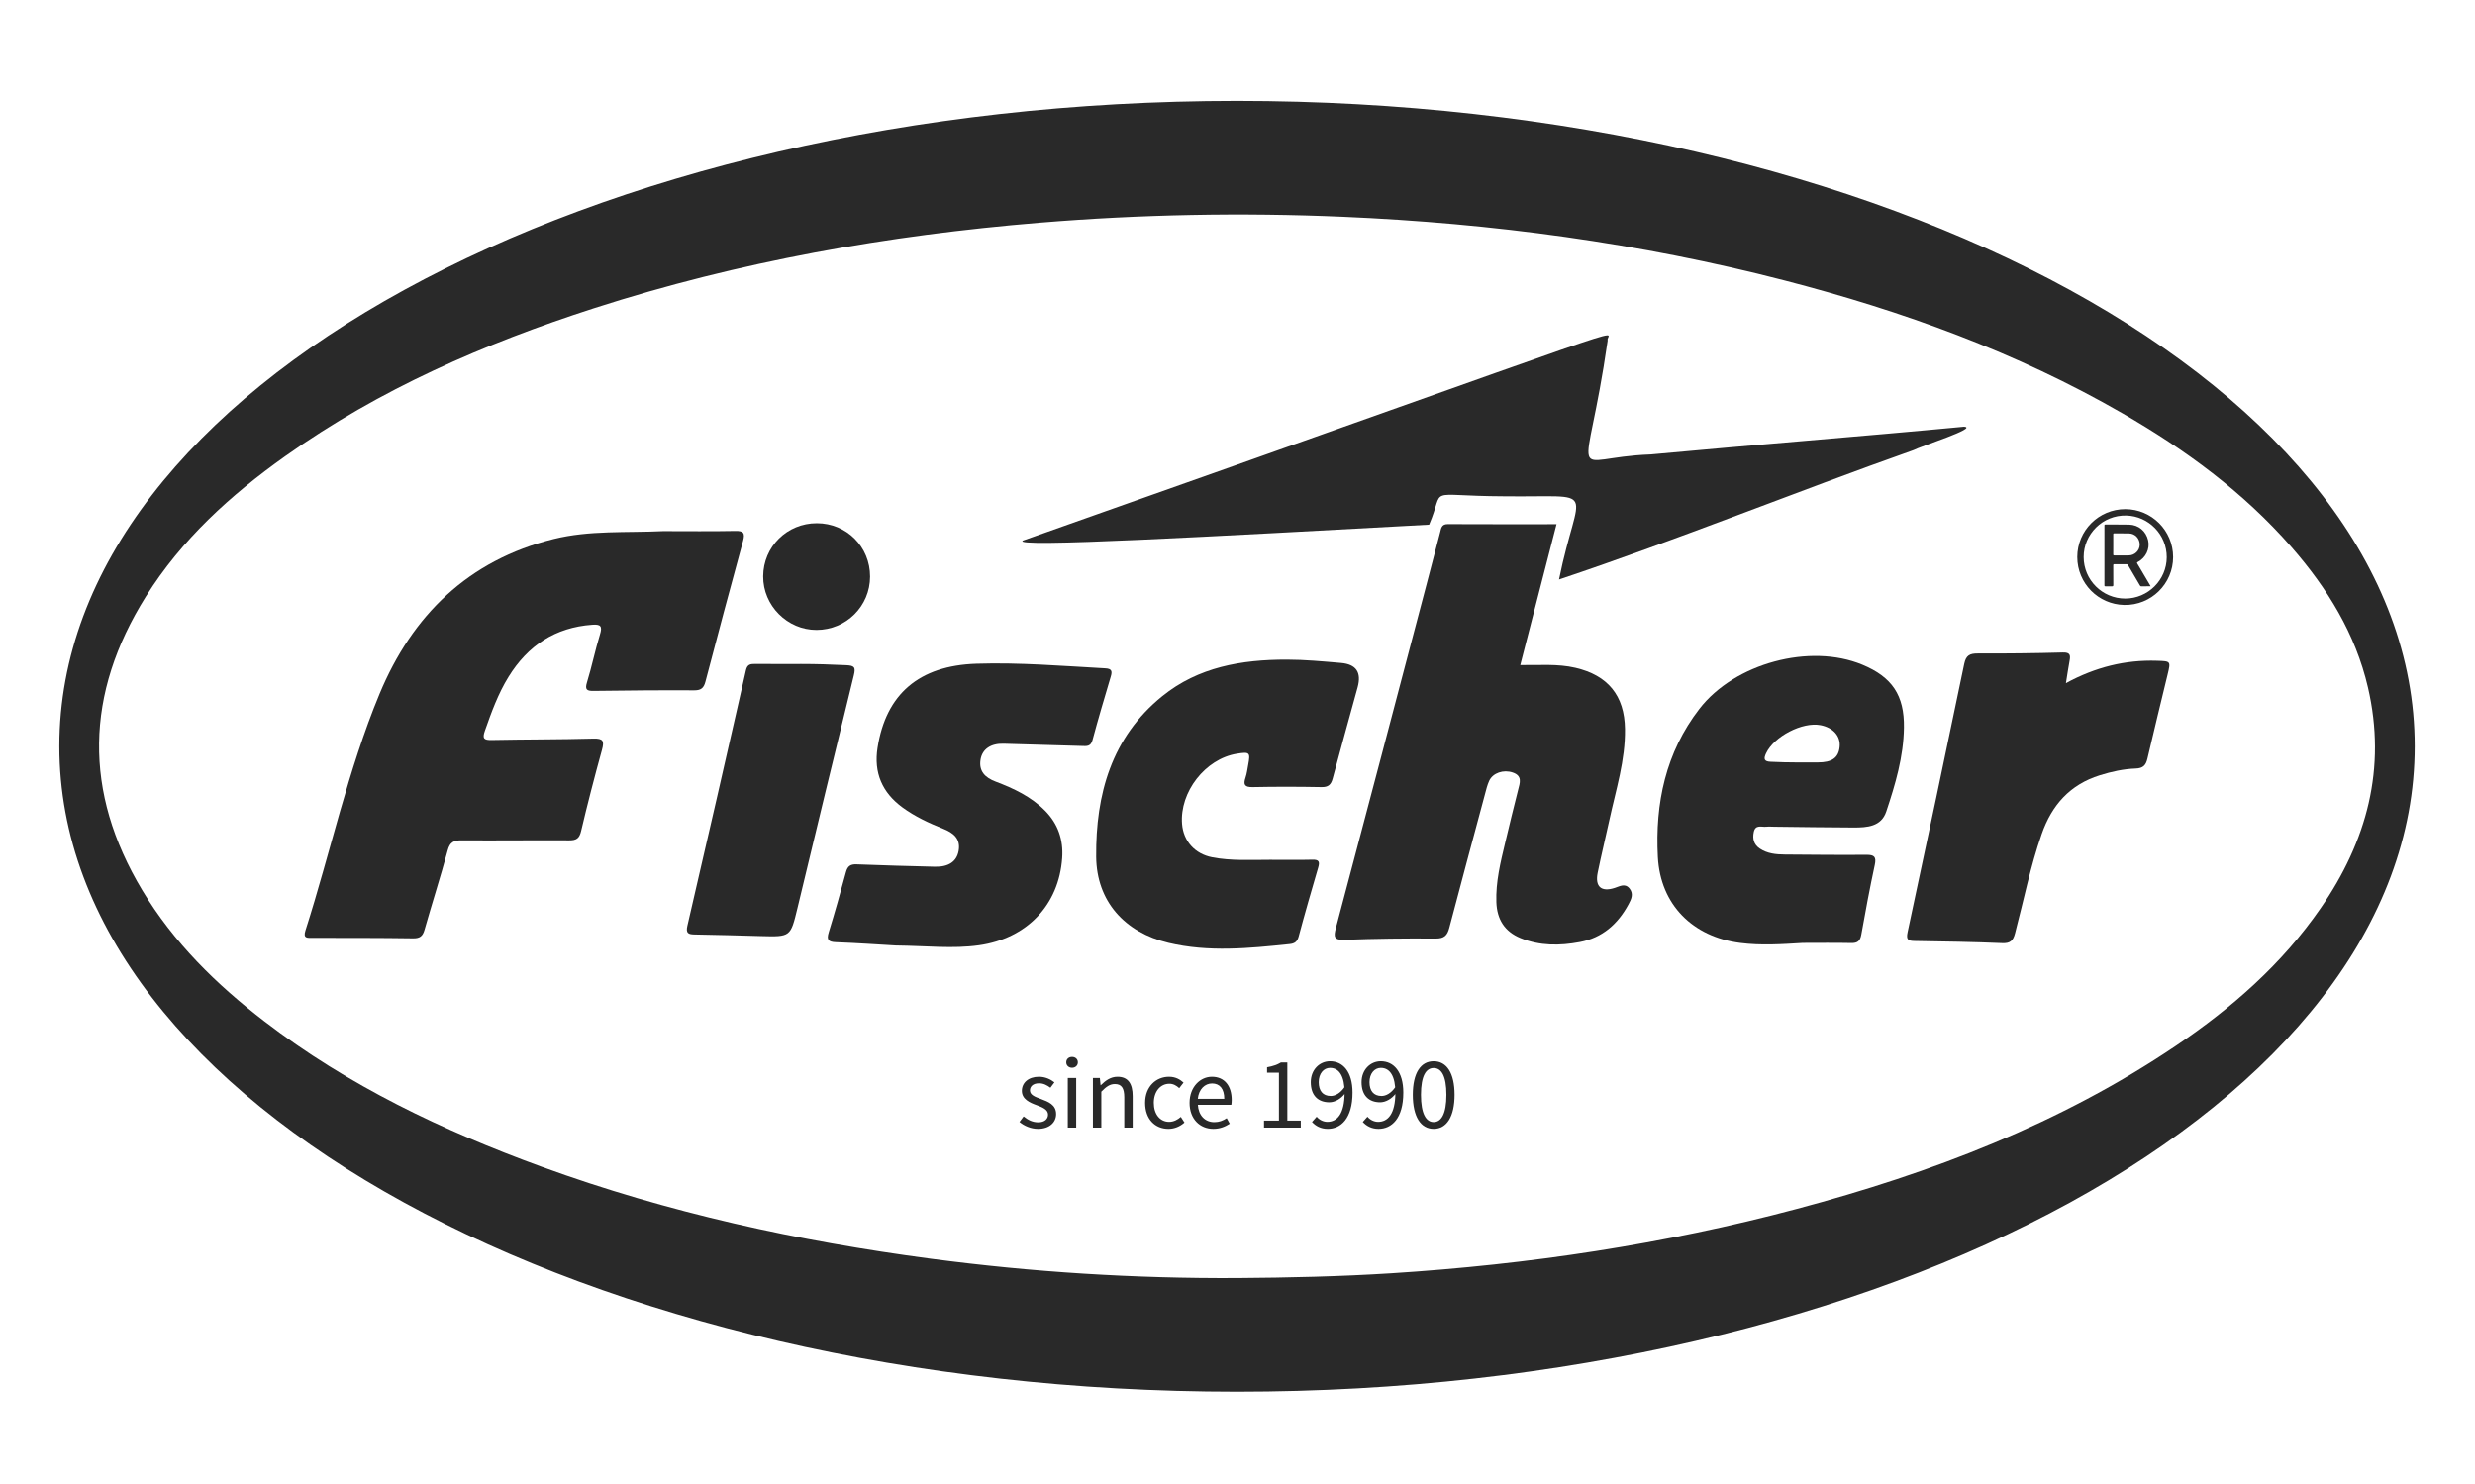
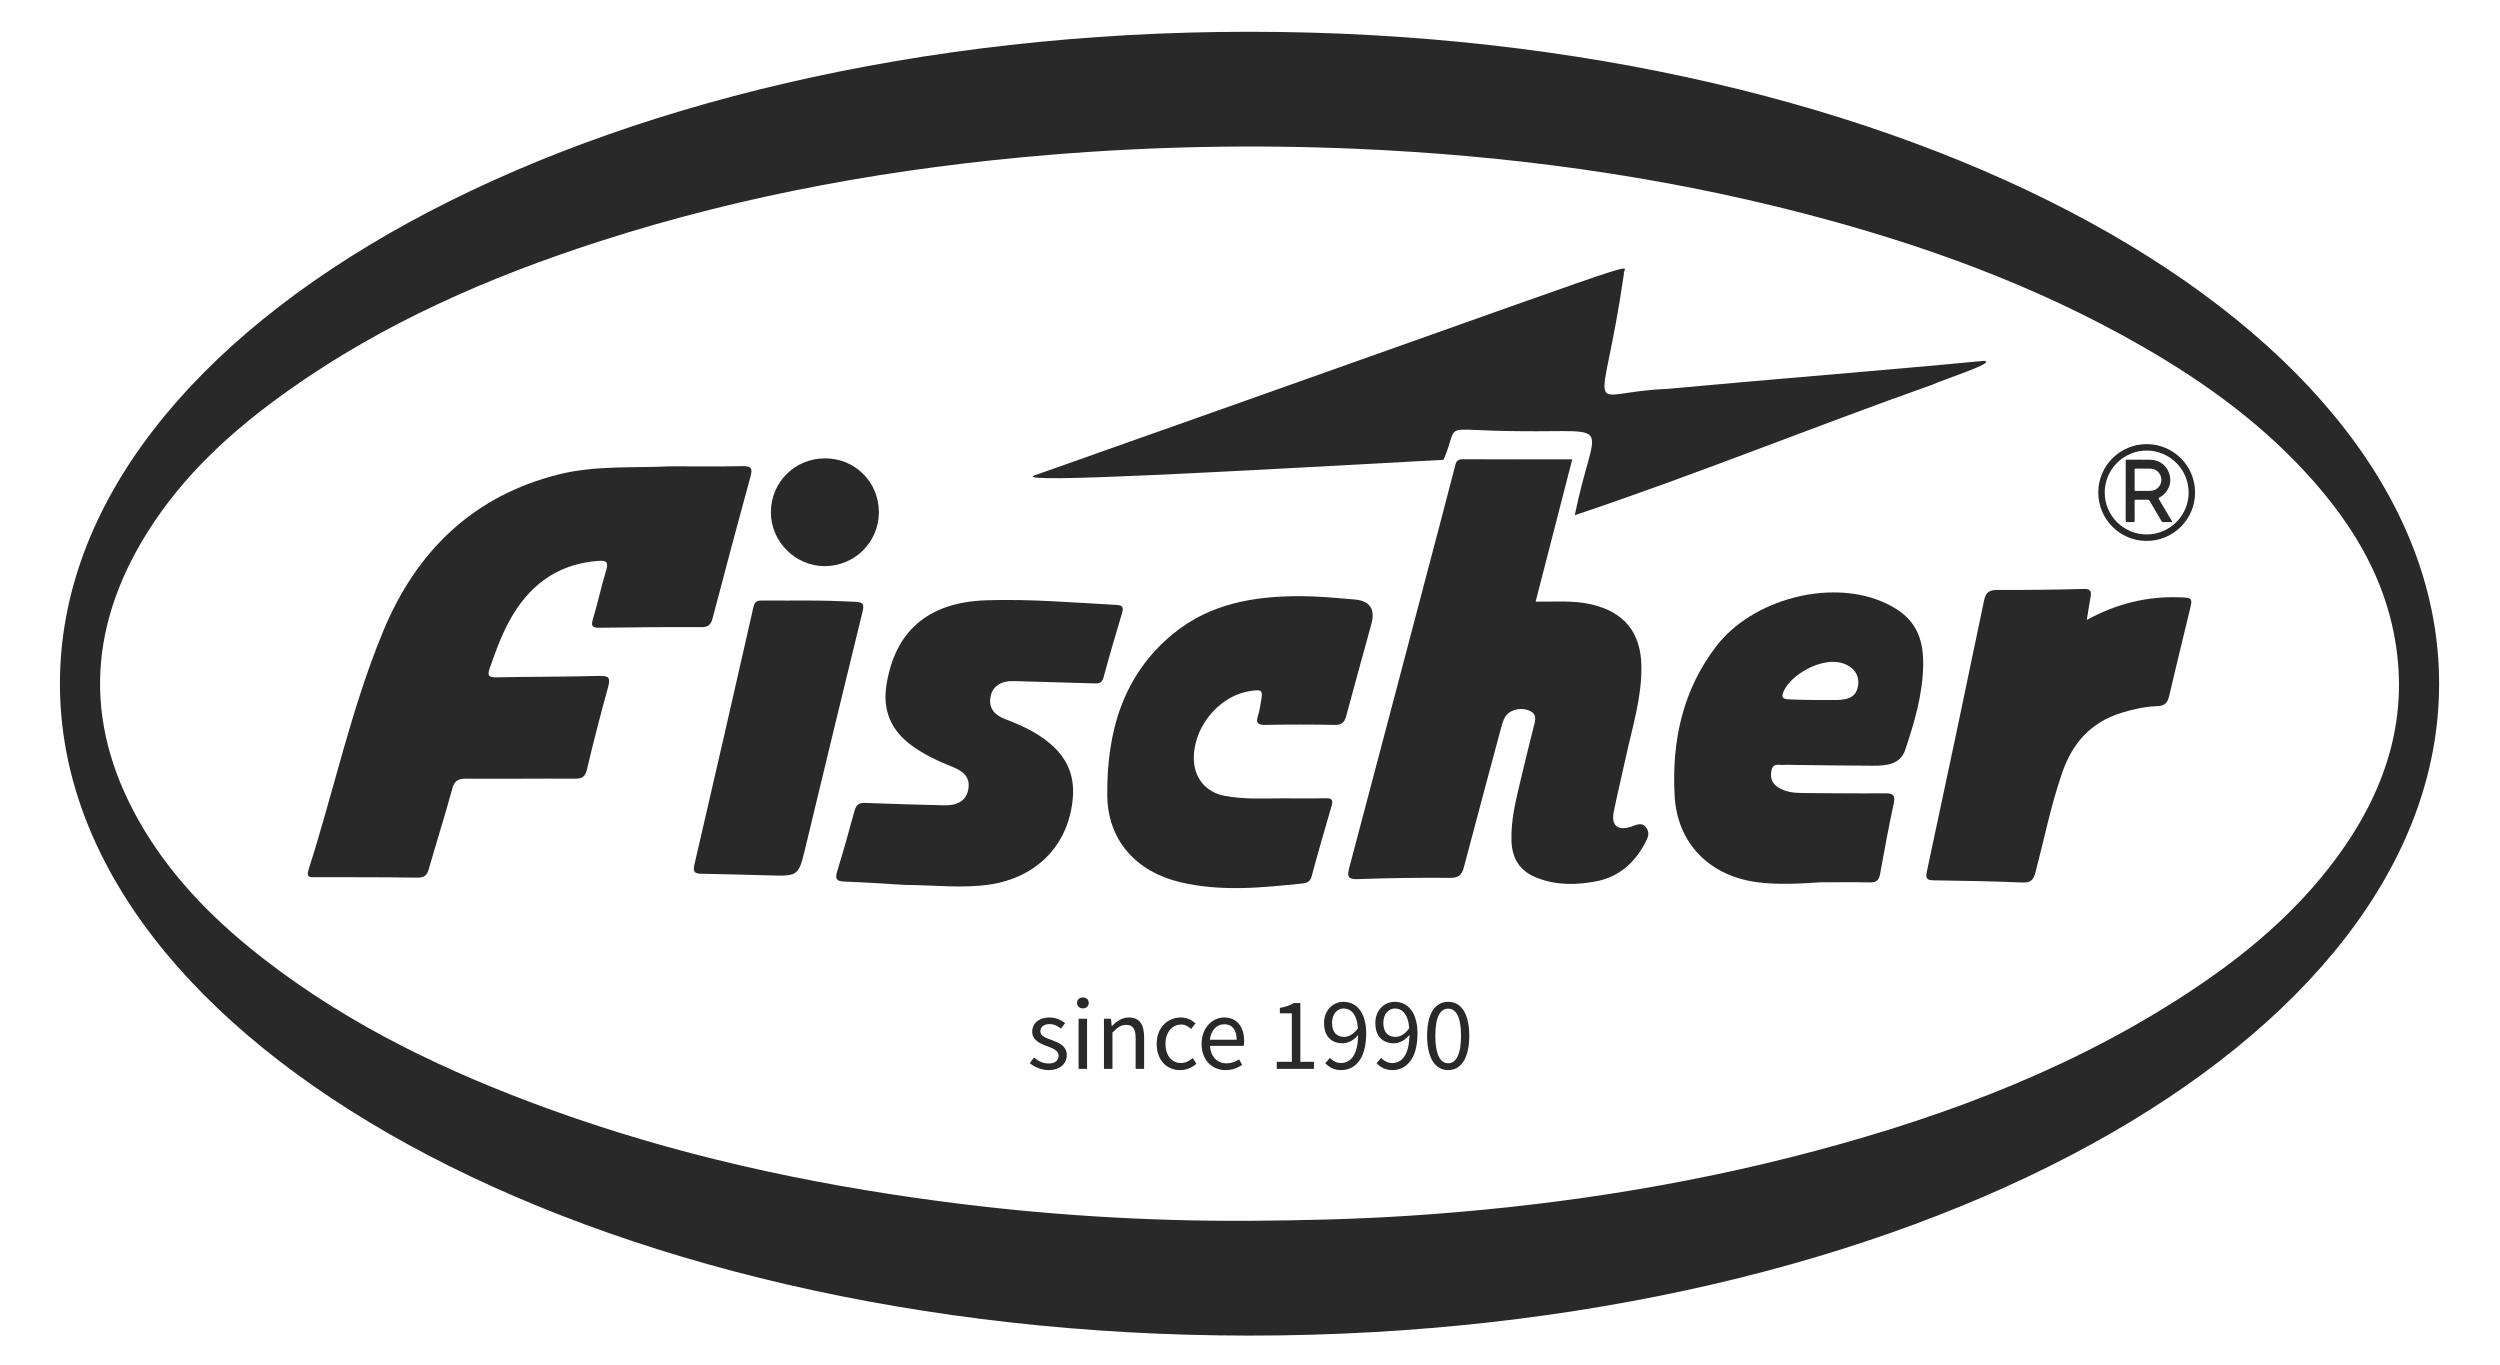
- <svg xmlns="http://www.w3.org/2000/svg" viewBox="5 330 784 470" height="470" width="784" xml:space="preserve" id="svg2" version="1.1">
+ <svg xmlns="http://www.w3.org/2000/svg" viewBox="5 352 784 428" height="428" width="784" xml:space="preserve" id="svg2" version="1.1">
  <defs id="defs6">
    <clipPath id="clipPath18" clipPathUnits="userSpaceOnUse">
      <path id="path16" d="M 0,841.89 H 595.276 V 0 H 0 Z" />
    </clipPath>
  </defs>
  <g transform="matrix(1.333333,0,0,-1.333333,0,1122.52)" id="g10">
    <g id="g12">
      <g clip-path="url(#clipPath18)" id="g14">
        <g transform="translate(361.0439,476.481)" id="g20">
          <path id="path22" style="fill:#292929;fill-opacity:1;fill-rule:nonzero;stroke:none" d="m 0,0 c -19.341,0.076 -13.758,2.569 -17.77,-6.739 -51.138,-2.795 -99.875,-5.547 -96.46,-3.757 C 41.479,44.537 23.837,39.164 24.652,37.019 19.451,0.927 14.528,9.19 34.887,9.941 c 24.984,2.331 49.279,4.198 74.39,6.593 3.678,-0.209 -10.46,-4.727 -11.959,-5.562 C 69.074,0.988 41.541,-10.249 13.094,-19.765 17.726,2.99 23.109,-0.296 0,0 0,0.031 0,-0.031 0,0" />
        </g>
        <g transform="translate(508.6507,452.1868)" id="g24">
          <path id="path26" style="fill:#292929;fill-opacity:1;fill-rule:nonzero;stroke:none" d="M 0,0 C -5.447,0 -9.87,4.423 -9.871,9.866 -9.873,15.311 -5.37,19.872 0.267,19.728 5.54,19.593 9.885,15.23 9.866,9.8 9.848,4.419 5.412,0 0,0 m 0.007,21.247 c -6.292,0 -11.398,-5.094 -11.394,-11.382 C -11.382,3.582 -6.359,-1.388 -0.261,-1.519 6.195,-1.658 11.38,3.543 11.381,9.848 11.382,16.146 6.293,21.247 0.007,21.247" />
        </g>
        <g transform="translate(509.4809,462.4352)" id="g28">
          <path id="path30" style="fill:#292929;fill-opacity:1;fill-rule:nonzero;stroke:none" d="m 0,0 c -1.135,0 -2.27,0.006 -3.405,-0.005 -0.212,-0.002 -0.271,0.052 -0.268,0.267 0.014,0.785 0.006,1.571 0.006,2.357 0,0.796 0.005,1.593 -0.004,2.39 -0.003,0.183 0.046,0.236 0.232,0.235 C -2.26,5.232 -1.082,5.254 0.096,5.223 1.543,5.186 2.646,3.983 2.62,2.515 2.596,1.139 1.41,0.001 0,0 m 2.05,-1.951 c -0.112,0.19 -0.11,0.269 0.102,0.379 1.919,1.008 2.929,3.13 2.466,5.152 C 4.116,5.773 2.341,7.268 0.097,7.317 -1.779,7.358 -3.656,7.329 -5.532,7.339 -5.716,7.34 -5.767,7.293 -5.767,7.107 c 0.005,-4.736 0.006,-9.471 -0.002,-14.206 0,-0.22 0.078,-0.244 0.262,-0.24 0.502,0.011 1.004,0.019 1.505,-0.003 0.262,-0.011 0.346,0.044 0.343,0.328 -0.017,1.538 -0.003,3.077 -0.013,4.615 -0.002,0.229 0.031,0.316 0.292,0.311 0.938,-0.02 1.877,-0.017 2.815,-10e-4 0.222,0.004 0.324,-0.081 0.426,-0.257 0.927,-1.588 1.862,-3.172 2.793,-4.758 0.077,-0.13 0.137,-0.243 0.337,-0.238 0.719,0.017 1.439,0.007 2.22,0.007 -0.081,0.146 -0.135,0.249 -0.194,0.349 -0.987,1.68 -1.972,3.36 -2.967,5.035" />
        </g>
        <g transform="translate(161.2831,468.2108)" id="g32">
          <path id="path34" style="fill:#292929;fill-opacity:1;fill-rule:nonzero;stroke:none" d="m 0,0 c 5.714,0 11.43,-0.074 17.143,0.04 2.015,0.04 2.365,-0.516 1.846,-2.413 -3.037,-11.099 -5.991,-22.222 -8.915,-33.352 -0.39,-1.485 -0.984,-2.113 -2.65,-2.104 -7.963,0.046 -15.928,-0.034 -23.891,-0.136 -1.607,-0.02 -2.166,0.241 -1.61,2.046 1.155,3.753 1.935,7.623 3.088,11.377 0.606,1.971 0.157,2.441 -1.82,2.299 -8.831,-0.63 -15.328,-4.963 -19.907,-12.37 -2.476,-4.005 -4.065,-8.405 -5.62,-12.83 -0.649,-1.846 -0.232,-2.223 1.618,-2.186 8.055,0.161 16.115,0.12 24.169,0.337 2.317,0.062 2.614,-0.568 2.036,-2.659 -1.769,-6.404 -3.437,-12.839 -4.96,-19.306 -0.41,-1.743 -1.115,-2.222 -2.823,-2.211 -8.526,0.054 -17.053,-0.066 -25.578,0.001 -1.859,0.015 -2.766,-0.421 -3.293,-2.368 -1.712,-6.32 -3.714,-12.562 -5.504,-18.863 -0.429,-1.512 -1.074,-2.07 -2.716,-2.046 -7.962,0.119 -15.927,0.096 -23.891,0.109 -1.183,0.002 -2.308,-0.186 -1.696,1.727 5.987,18.707 10.063,38.05 17.605,56.219 7.769,18.715 21.111,31.79 41.36,36.812 C -17.434,0.25 -8.692,-0.425 0,0" />
        </g>
        <g transform="translate(373.5427,469.8527)" id="g36">
          <path id="path38" style="fill:#292929;fill-opacity:1;fill-rule:nonzero;stroke:none" d="m 0,0 c -2.889,-11.227 -5.727,-22.256 -8.612,-33.468 4.537,-0.056 8.836,0.343 13.08,-0.64 7.711,-1.787 11.683,-6.582 11.798,-14.534 0.107,-7.403 -2.143,-14.414 -3.69,-21.54 -0.913,-4.208 -1.937,-8.393 -2.799,-12.611 -0.678,-3.322 0.861,-4.656 4.061,-3.611 1.242,0.406 2.48,1.198 3.553,-0.206 0.971,-1.272 0.342,-2.529 -0.279,-3.684 -2.524,-4.695 -6.227,-7.97 -11.572,-8.976 -4.752,-0.894 -9.498,-0.937 -14.09,0.942 -3.815,1.561 -5.599,4.476 -5.742,8.523 -0.171,4.841 0.986,9.48 2.093,14.127 0.999,4.189 2.007,8.377 3.072,12.55 0.432,1.69 1.066,3.341 -1.283,4.139 -2.185,0.742 -4.716,-0.087 -5.585,-1.975 -0.464,-1.011 -0.722,-2.124 -1.013,-3.207 -2.838,-10.576 -5.689,-21.149 -8.469,-31.74 -0.468,-1.782 -1.196,-2.542 -3.231,-2.525 -7.215,0.06 -14.437,-0.029 -21.646,-0.299 -2.542,-0.096 -2.616,0.72 -2.065,2.797 7.228,27.236 14.391,54.49 21.568,81.74 1.073,4.074 2.132,8.152 3.191,12.23 0.256,0.987 0.321,1.998 1.818,1.99 C -17.332,-0.024 -8.821,0 0,0" />
        </g>
        <g transform="translate(305.4545,390.1208)" id="g40">
          <path id="path42" style="fill:#292929;fill-opacity:1;fill-rule:nonzero;stroke:none" d="m 0,0 c 3.374,0 6.749,-0.056 10.12,0.026 1.487,0.036 1.757,-0.468 1.364,-1.812 -1.601,-5.48 -3.196,-10.964 -4.666,-16.481 -0.339,-1.273 -1.054,-1.642 -2.147,-1.755 -9.609,-0.998 -19.218,-1.976 -28.792,0.302 -10.386,2.471 -17.074,9.866 -17.156,20.477 -0.114,14.747 3.606,28.312 15.681,38.101 8.578,6.955 18.907,8.708 29.601,8.697 4.3,-0.004 8.607,-0.415 12.898,-0.787 3.613,-0.314 4.891,-2.25 3.935,-5.776 C 18.88,33.765 16.835,26.563 14.915,19.326 14.51,17.8 13.841,17.241 12.222,17.271 c -5.434,0.101 -10.873,0.112 -16.306,0 -1.912,-0.039 -2.287,0.568 -1.712,2.262 0.328,0.967 0.445,2.008 0.634,3.02 0.555,2.964 0.364,3.146 -2.718,2.643 -7.469,-1.221 -13.594,-9.079 -12.997,-16.678 0.321,-4.088 3.048,-7.125 7.143,-7.92 C -9.191,-0.284 -4.585,-0.001 0,0" />
        </g>
        <g transform="translate(216.5359,369.7654)" id="g44">
          <path id="path46" style="fill:#292929;fill-opacity:1;fill-rule:nonzero;stroke:none" d="m 0,0 c -3.896,0.224 -9.039,0.584 -14.189,0.78 -1.813,0.069 -2.253,0.577 -1.708,2.352 1.457,4.742 2.801,9.521 4.097,14.311 0.385,1.423 1.067,1.895 2.546,1.834 6.181,-0.254 12.366,-0.402 18.551,-0.565 3.254,-0.085 5.225,1.217 5.672,3.804 0.503,2.909 -1.323,4.275 -3.667,5.212 -3.4,1.359 -6.71,2.896 -9.676,5.066 -4.822,3.529 -6.862,8.234 -5.924,14.196 1.996,12.692 9.802,19.51 23.514,19.951 10.214,0.328 20.415,-0.535 30.614,-1.094 1.507,-0.083 1.662,-0.669 1.28,-1.95 -1.498,-5.025 -2.987,-10.054 -4.345,-15.117 -0.426,-1.592 -1.457,-1.412 -2.578,-1.379 -6.184,0.18 -12.368,0.365 -18.552,0.533 -3.019,0.082 -5.028,-1.269 -5.453,-3.704 -0.5,-2.864 1.138,-4.372 3.543,-5.284 4.32,-1.638 8.448,-3.572 11.763,-6.922 3.1,-3.132 4.381,-6.915 4.076,-11.252 C 38.775,9.562 31.133,1.649 19.779,0.049 13.591,-0.822 7.429,-0.084 0,0" />
        </g>
        <g transform="translate(494.5692,432.0931)" id="g48">
          <path id="path50" style="fill:#292929;fill-opacity:1;fill-rule:nonzero;stroke:none" d="M 0,0 C 6.993,3.796 14.077,5.56 21.635,5.314 24.912,5.207 24.921,5.24 24.151,2.038 22.554,-4.608 20.913,-11.243 19.37,-17.9 c -0.369,-1.592 -1.012,-2.325 -2.784,-2.386 -2.901,-0.1 -5.759,-0.734 -8.538,-1.603 -7.074,-2.214 -11.399,-7.04 -13.815,-13.986 -2.686,-7.718 -4.257,-15.711 -6.329,-23.579 -0.45,-1.707 -1.112,-2.396 -3.025,-2.314 -6.928,0.295 -13.865,0.406 -20.799,0.509 -1.565,0.024 -2.085,0.29 -1.702,2.075 4.556,21.242 9.048,42.497 13.46,63.769 0.416,2.01 1.309,2.465 3.19,2.458 C -14.225,7.018 -7.475,7.09 -0.731,7.278 1.026,7.327 1.106,6.612 0.862,5.291 0.562,3.671 0.329,2.04 0,0" />
        </g>
        <g transform="translate(194.0962,436.6413)" id="g52">
          <path id="path54" style="fill:#292929;fill-opacity:1;fill-rule:nonzero;stroke:none" d="m 0,0 c 3.558,0 7.075,-0.11 10.674,-0.284 1.922,-0.093 2.317,-0.432 1.837,-2.386 -4.533,-18.44 -8.955,-36.908 -13.409,-55.367 -1.64,-6.801 -1.64,-6.796 -8.658,-6.604 -5.241,0.142 -10.483,0.302 -15.725,0.38 -1.499,0.023 -2.177,0.262 -1.762,2.052 4.693,20.228 9.332,40.47 13.917,60.723 0.319,1.409 1.055,1.506 2.172,1.497 C -7.303,-0.019 -3.651,0 0,0 0,-0.105 0,0.105 0,0" />
        </g>
        <g transform="translate(197.7419,444.7342)" id="g56">
          <path id="path58" style="fill:#292929;fill-opacity:1;fill-rule:nonzero;stroke:none" d="M 0,0 C -6.941,-0.012 -12.719,5.793 -12.678,12.736 -12.636,19.789 -7.009,25.358 0.07,25.352 7.15,25.347 12.728,19.754 12.72,12.669 12.712,5.657 7.044,0.012 0,0" />
        </g>
        <g transform="translate(440.8088,416.9828)" id="g60">
          <path id="path62" style="fill:#292929;fill-opacity:1;fill-rule:nonzero;stroke:none" d="m 0,0 c -0.254,-2.63 -1.807,-3.737 -5.219,-3.727 -1.681,0.005 -3.361,10e-4 -5.042,10e-4 0,0.094 0,-0.094 0,0 -2.053,0 -3.749,0.048 -6.161,0.155 -1.561,0.069 -1.672,0.705 -1.059,2.013 1.874,3.997 8.635,7.535 12.96,6.679 C -1.525,4.527 0.244,2.524 0,0 m 5.361,19.504 c -12.407,5.129 -30.282,0.363 -38.681,-10.503 -8.012,-10.366 -10.555,-22.433 -9.872,-35.197 0.606,-11.337 8.282,-18.971 19.56,-20.414 4.96,-0.634 9.913,-0.3 14.872,0.003 3.84,0 7.681,0.056 11.519,-0.027 1.516,-0.033 2.12,0.504 2.386,2.007 0.978,5.529 2.021,11.048 3.198,16.538 0.414,1.928 -0.105,2.427 -1.997,2.411 -6.465,-0.056 -12.93,0.021 -19.395,0.067 -2.076,0.014 -4.133,0.215 -5.92,1.416 -1.41,0.947 -1.779,2.303 -1.428,3.936 0.395,1.842 1.842,1.142 2.936,1.256 0.648,0.068 1.31,0.011 1.966,0.004 6.276,-0.069 12.553,-0.177 18.829,-0.192 3.164,-0.008 6.54,0.201 7.732,3.771 2.162,6.476 4.116,13.044 4.209,19.974 0.104,7.651 -2.793,12.007 -9.914,14.95" />
        </g>
        <g transform="translate(520.7847,345.9967)" id="g64">
          <path id="path66" style="fill:#292929;fill-opacity:1;fill-rule:nonzero;stroke:none" d="m 0,0 c -27.575,-18.628 -58.162,-30.284 -90.099,-38.8 -31.594,-8.425 -63.755,-13.227 -96.366,-15.305 -12.223,-0.778 -24.448,-1.048 -36.684,-1.136 -24.322,-0.13 -48.549,1.391 -72.651,4.58 -31.571,4.177 -62.566,10.935 -92.544,21.862 -23.515,8.572 -45.966,19.256 -65.933,34.592 -11.365,8.729 -21.494,18.663 -28.942,31.065 -14.069,23.426 -13.599,46.72 0.817,69.778 8.512,13.615 20.179,24.181 33.152,33.391 22.406,15.909 47.277,26.733 73.283,35.119 34.481,11.12 69.906,17.364 105.967,20.341 23.974,1.979 47.973,2.443 71.988,1.406 35.476,-1.533 70.525,-6.216 104.944,-15.129 28.034,-7.259 55.097,-17.034 80.273,-31.56 C 2.153,141.58 15.972,131.468 27.383,118.396 35.884,108.659 42.572,97.843 45.534,85.074 49.99,65.863 45.289,48.557 34.309,32.648 25.154,19.384 13.259,8.957 0,0 m -223.147,224.421 c -154.525,0 -279.792,-68.648 -279.792,-153.331 0,-84.682 125.267,-153.33 279.792,-153.33 154.525,0 279.792,68.648 279.792,153.33 0,84.683 -125.267,153.331 -279.792,153.331" />
        </g>
        <g transform="translate(245.9551,327.8381)" id="g68">
          <path id="path70" style="fill:#292929;fill-opacity:1;fill-rule:nonzero;stroke:none" d="m 0,0 0.985,1.315 c 1.025,-0.826 2.066,-1.398 3.482,-1.398 1.549,0 2.318,0.826 2.318,1.832 C 6.785,2.963 5.393,3.5 4.087,3.985 2.434,4.589 0.57,5.403 0.57,7.393 c 0,1.887 1.512,3.348 4.068,3.348 1.469,0 2.754,-0.601 3.668,-1.326 L 7.351,8.136 C 6.539,8.737 5.705,9.186 4.661,9.186 3.175,9.186 2.489,8.394 2.489,7.495 2.489,6.373 3.772,5.946 5.108,5.448 6.809,4.807 8.705,4.115 8.705,1.869 8.705,-0.044 7.185,-1.637 4.401,-1.637 2.725,-1.637 1.109,-0.927 0,0" />
        </g>
        <path id="path72" style="fill:#292929;fill-opacity:1;fill-rule:nonzero;stroke:none" d="m 257.433,338.288 h 1.996 v -11.796 h -1.996 z m -0.365,3.714 c 0,0.784 0.602,1.29 1.378,1.29 0.777,0 1.379,-0.506 1.379,-1.29 0,-0.753 -0.602,-1.289 -1.379,-1.289 -0.776,0 -1.378,0.536 -1.378,1.289" />
        <g transform="translate(263.4036,338.2877)" id="g74">
          <path id="path76" style="fill:#292929;fill-opacity:1;fill-rule:nonzero;stroke:none" d="m 0,0 h 1.649 l 0.169,-1.701 h 0.066 c 1.124,1.106 2.337,1.992 3.957,1.992 2.485,0 3.602,-1.603 3.602,-4.612 v -7.475 H 7.447 v 7.216 c 0,2.198 -0.665,3.138 -2.226,3.138 -1.206,0 -2.042,-0.615 -3.225,-1.811 v -8.543 H 0 Z" />
        </g>
        <g transform="translate(275.8039,332.3744)" id="g78">
          <path id="path80" style="fill:#292929;fill-opacity:1;fill-rule:nonzero;stroke:none" d="m 0,0 c 0,3.936 2.659,6.205 5.675,6.205 1.549,0 2.621,-0.639 3.451,-1.385 L 8.105,3.501 C 7.418,4.121 6.692,4.543 5.765,4.543 3.629,4.543 2.063,2.703 2.063,0 c 0,-2.703 1.479,-4.512 3.648,-4.512 1.078,0 2.034,0.524 2.77,1.175 L 9.346,-4.674 C 8.286,-5.62 6.948,-6.174 5.533,-6.174 2.393,-6.174 0,-3.906 0,0" />
        </g>
        <g transform="translate(294.6081,333.3396)" id="g82">
          <path id="path84" style="fill:#292929;fill-opacity:1;fill-rule:nonzero;stroke:none" d="M 0,0 C 0,2.364 -1.063,3.649 -2.908,3.649 -4.566,3.649 -6.048,2.318 -6.291,0 Z m -8.246,-0.965 c 0,3.839 2.587,6.205 5.302,6.205 3.009,0 4.708,-2.161 4.708,-5.536 0,-0.421 -0.036,-0.842 -0.093,-1.134 h -7.944 c 0.143,-2.499 1.671,-4.119 3.919,-4.119 1.132,0 2.062,0.366 2.936,0.943 l 0.714,-1.309 c -1.034,-0.678 -2.291,-1.224 -3.895,-1.224 -3.144,0 -5.647,2.299 -5.647,6.174" />
        </g>
        <g transform="translate(304.0493,328.1536)" id="g86">
          <path id="path88" style="fill:#292929;fill-opacity:1;fill-rule:nonzero;stroke:none" d="m 0,0 h 3.546 v 11.395 h -2.82 v 1.284 c 1.41,0.248 2.434,0.623 3.292,1.137 H 5.542 V 0 H 8.738 V -1.662 H 0 Z" />
        </g>
        <g transform="translate(315.4505,327.8353)" id="g90">
          <path id="path92" style="fill:#292929;fill-opacity:1;fill-rule:nonzero;stroke:none" d="M 0,0 1.111,1.248 C 1.734,0.499 2.69,0.027 3.655,0.027 c 2.233,0 4.09,1.766 4.09,6.957 0,3.804 -1.235,5.869 -3.454,5.869 -1.518,0 -2.693,-1.353 -2.693,-3.394 0,-2.017 0.948,-3.285 2.864,-3.285 1.004,0 2.263,0.602 3.327,2.192 L 7.86,6.788 C 6.887,5.487 5.44,4.672 4.128,4.672 c -2.683,0 -4.414,1.61 -4.414,4.787 0,2.963 2.089,4.966 4.572,4.966 3.052,0 5.343,-2.473 5.343,-7.441 0,-6.225 -2.812,-8.619 -5.898,-8.619 C 2.069,-1.635 0.85,-0.927 0,0" />
        </g>
        <g transform="translate(327.5134,327.8353)" id="g94">
          <path id="path96" style="fill:#292929;fill-opacity:1;fill-rule:nonzero;stroke:none" d="M 0,0 1.111,1.248 C 1.734,0.499 2.69,0.027 3.655,0.027 c 2.233,0 4.09,1.766 4.09,6.957 0,3.804 -1.234,5.869 -3.454,5.869 -1.518,0 -2.693,-1.353 -2.693,-3.394 0,-2.017 0.948,-3.285 2.864,-3.285 1.004,0 2.263,0.602 3.327,2.192 L 7.86,6.788 C 6.887,5.487 5.44,4.672 4.128,4.672 c -2.683,0 -4.414,1.61 -4.414,4.787 0,2.963 2.089,4.966 4.572,4.966 3.052,0 5.343,-2.473 5.343,-7.441 0,-6.225 -2.812,-8.619 -5.898,-8.619 C 2.069,-1.635 0.85,-0.927 0,0" />
        </g>
        <g transform="translate(347.3829,334.2879)" id="g98">
          <path id="path100" style="fill:#292929;fill-opacity:1;fill-rule:nonzero;stroke:none" d="m 0,0 c 0,4.537 -1.224,6.365 -3.023,6.365 -1.798,0 -3.022,-1.828 -3.022,-6.365 0,-4.537 1.224,-6.479 3.022,-6.479 C -1.224,-6.479 0,-4.537 0,0 m -7.983,0 c 0,5.189 1.87,7.973 4.96,7.973 3.091,0 4.961,-2.792 4.961,-7.973 0,-5.189 -1.87,-8.087 -4.961,-8.087 -3.09,0 -4.96,2.898 -4.96,8.087" />
        </g>
      </g>
    </g>
  </g>
</svg>
